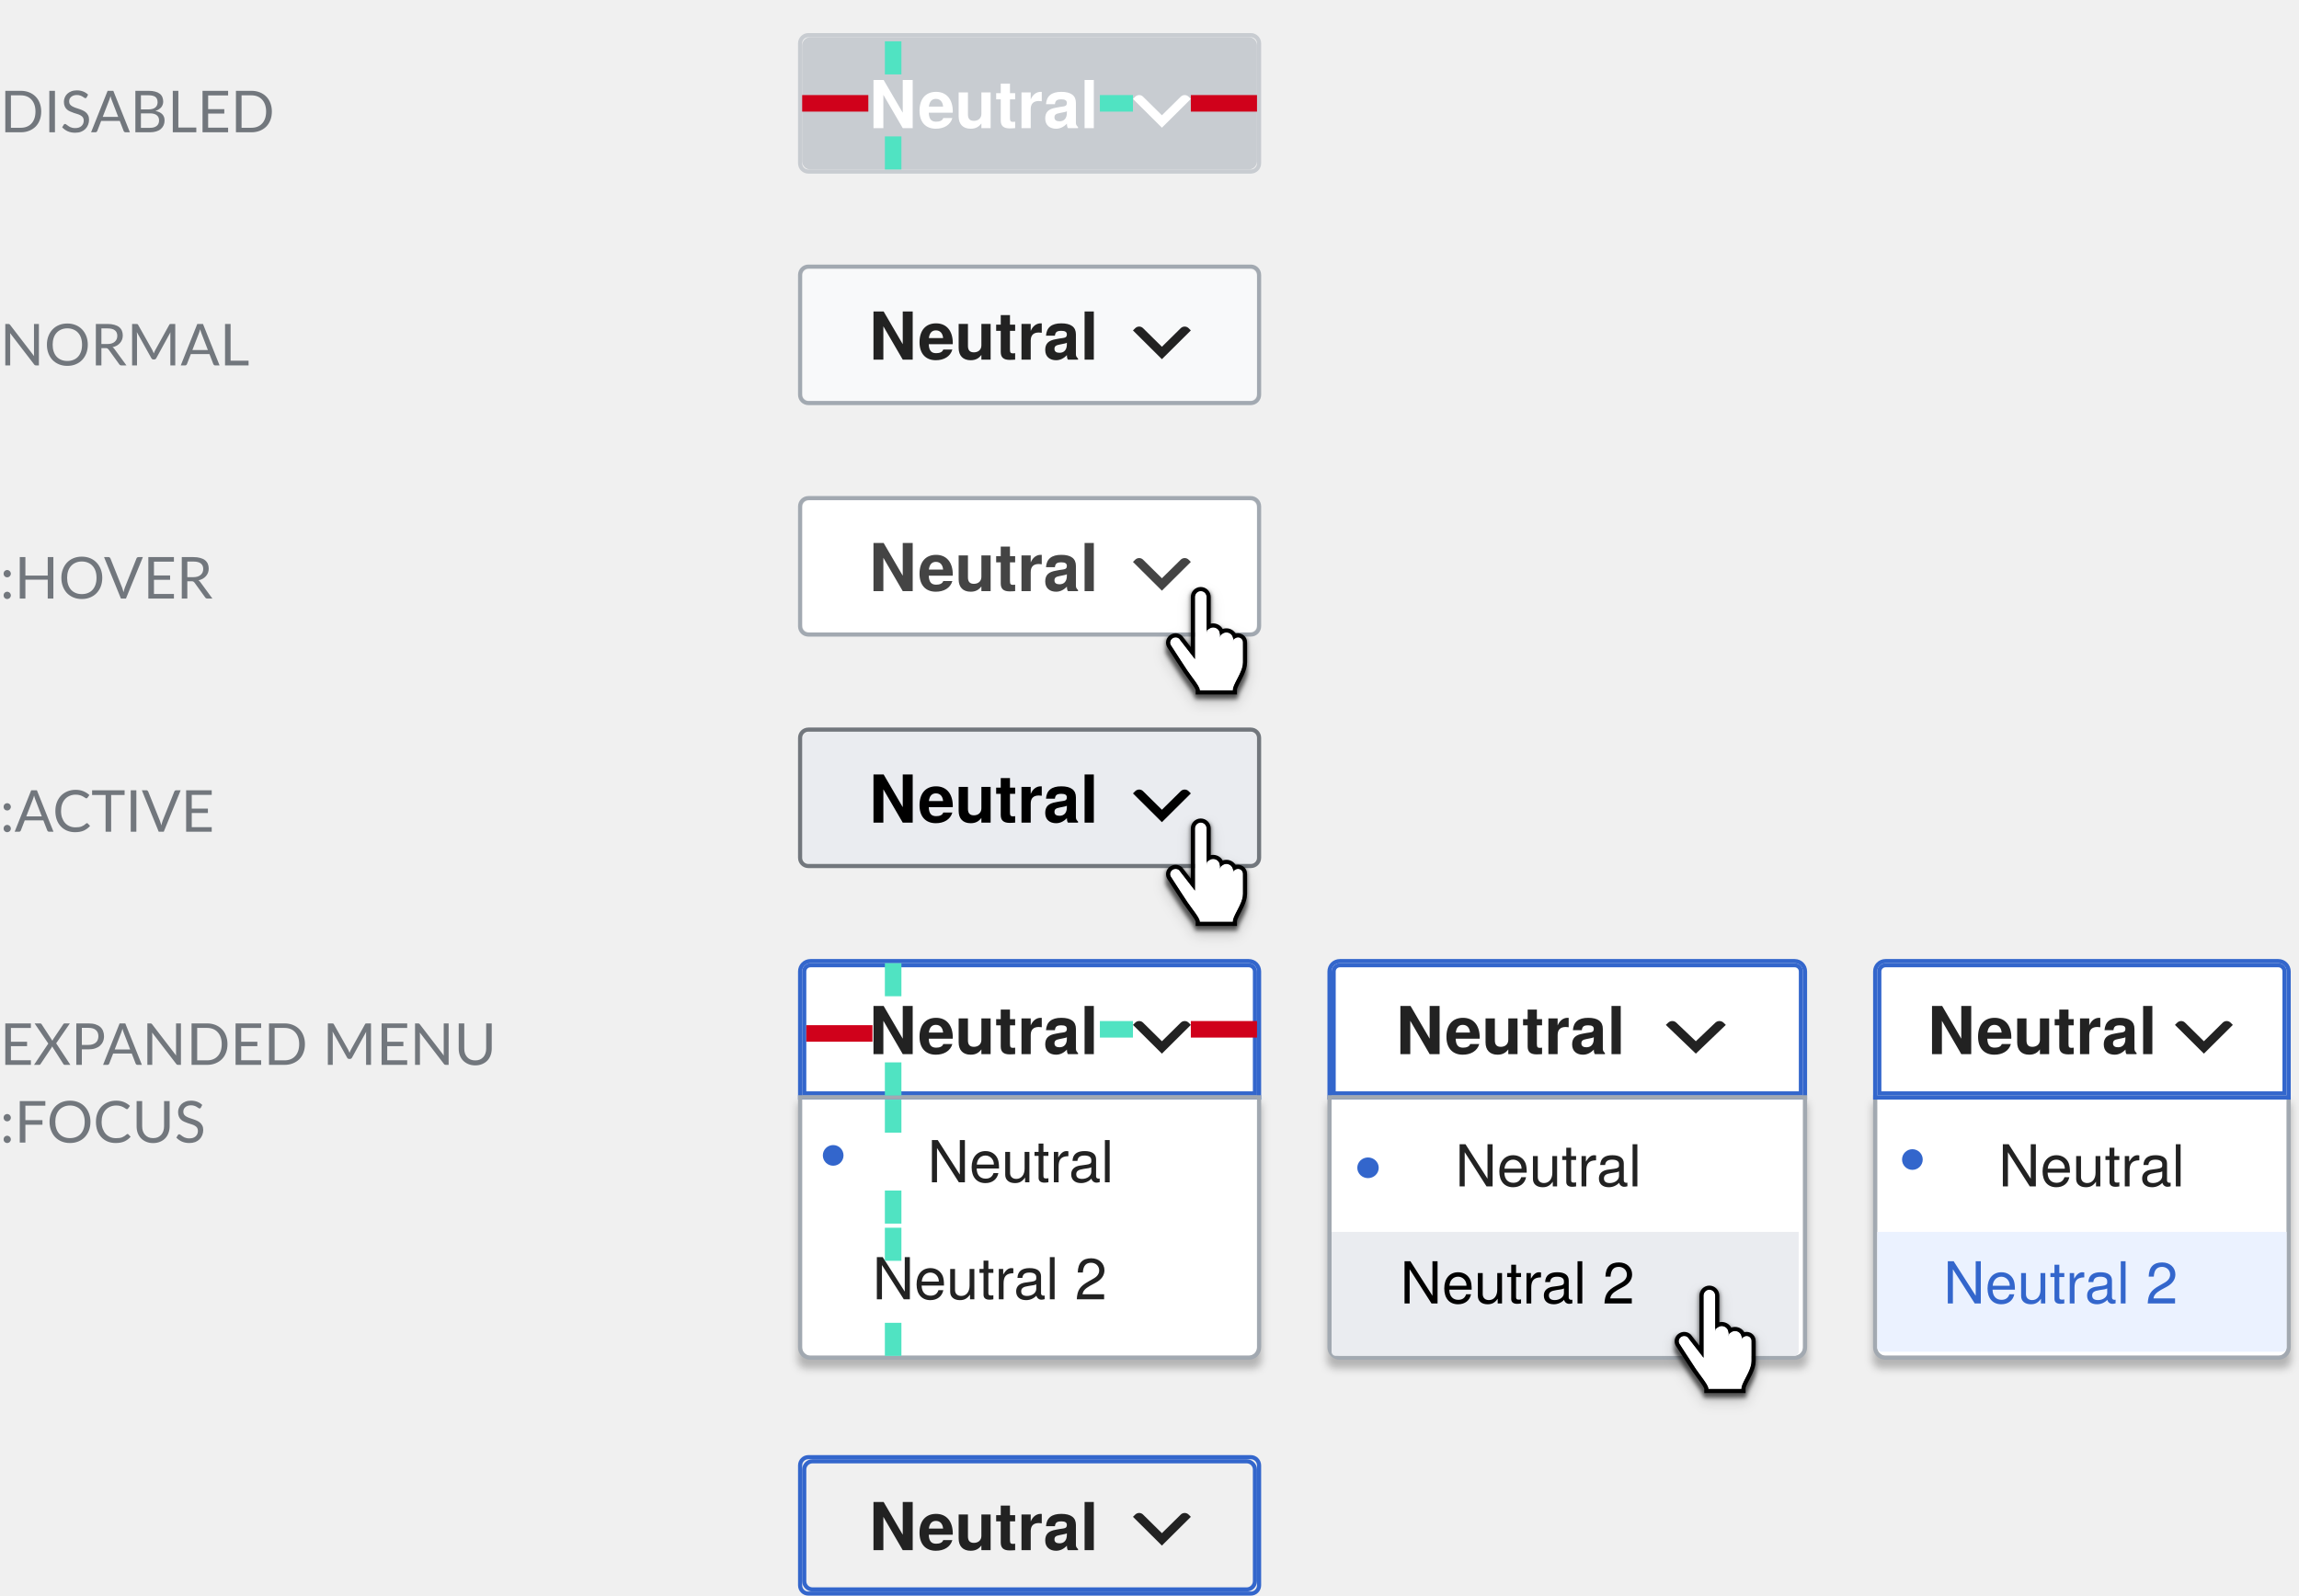
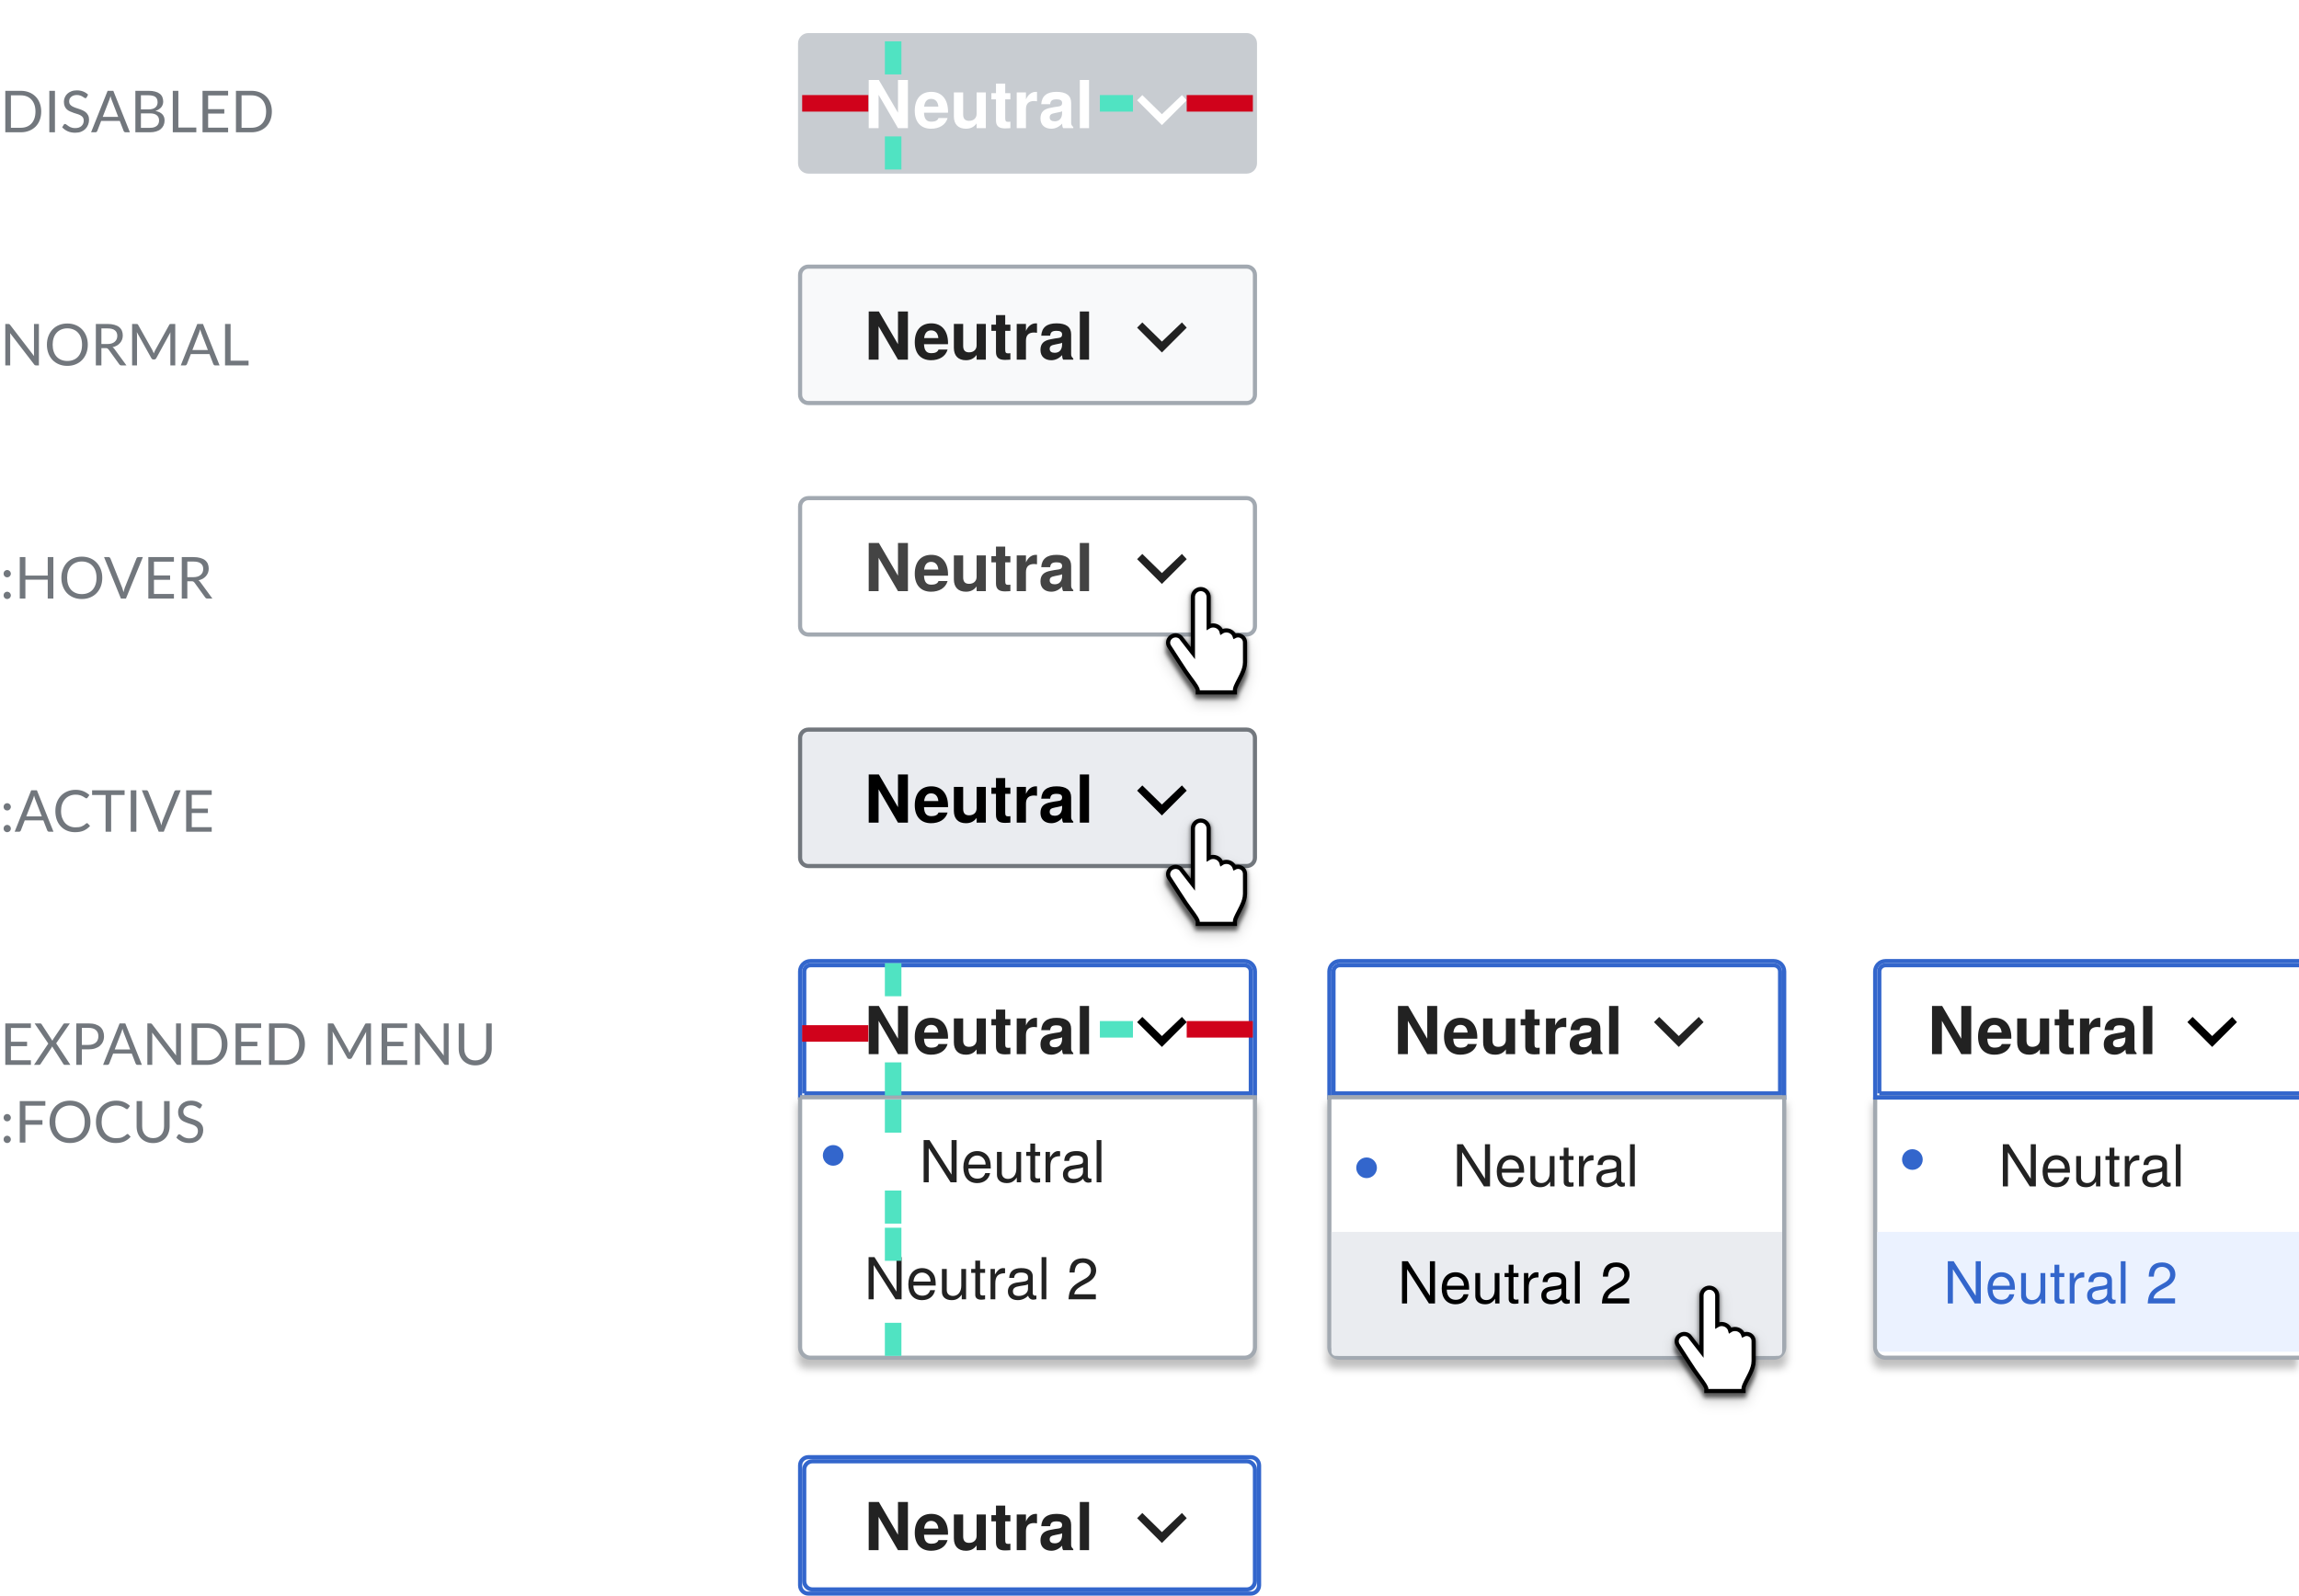
<svg xmlns="http://www.w3.org/2000/svg" xmlns:xlink="http://www.w3.org/1999/xlink" width="556" height="386" viewBox="0 0 556 386">
  <defs>
-     <rect id="a" width="110" height="32" x="194" y="112" rx="2" />
-     <rect id="b" width="110" height="32" x="194" y="168" rx="2" />
-     <path id="d" d="M17.595 12.379a1.19 1.19 0 0 0-1.197-1.183 1.19 1.19 0 0 0-1.196 1.179v-.826c0-.857-.719-1.551-1.606-1.551-.886 0-1.592.694-1.592 1.55V10.35c0-.856-.728-1.55-1.611-1.55s-1.586.694-1.586 1.55V1.425C8.807.638 8.168 0 7.397 0c-.772 0-1.398.638-1.398 1.425v15.038l-3.603-4.659c-.346-.586-1.126-.779-1.742-.431-.617.348-.836 1.105-.49 1.691 0 0 2.817 4.369 3.967 6.093C5.281 20.882 7.17 23.01 7.17 24h7.989c0-1.672 2.443-4.283 2.443-6.798v-3.24l-.006-1.583z" />
-     <filter id="c" width="185.2%" height="162.5%" x="-42.6%" y="-18.8%" filterUnits="objectBoundingBox">
+     <path id="dropdown-b" d="M17.595 12.379a1.19 1.19 0 0 0-1.197-1.183 1.19 1.19 0 0 0-1.196 1.179v-.826c0-.857-.719-1.551-1.606-1.551-.886 0-1.592.694-1.592 1.55V10.35c0-.856-.728-1.55-1.611-1.55s-1.586.694-1.586 1.55V1.425C8.807.638 8.168 0 7.397 0c-.772 0-1.398.638-1.398 1.425v15.038l-3.603-4.659c-.346-.586-1.126-.779-1.742-.431-.617.348-.836 1.105-.49 1.691 0 0 2.817 4.369 3.967 6.093C5.281 20.882 7.17 23.01 7.17 24h7.989c0-1.672 2.443-4.283 2.443-6.798v-3.24l-.006-1.583z" />
+     <filter id="dropdown-a" width="185.2%" height="162.5%" x="-42.6%" y="-18.8%" filterUnits="objectBoundingBox">
      <feMorphology in="SourceAlpha" operator="dilate" radius="1" result="shadowSpreadOuter1" />
      <feOffset dy="1" in="shadowSpreadOuter1" result="shadowOffsetOuter1" />
      <feGaussianBlur in="shadowOffsetOuter1" result="shadowBlurOuter1" stdDeviation=".5" />
      <feComposite in="shadowBlurOuter1" in2="SourceAlpha" operator="out" result="shadowBlurOuter1" />
      <feColorMatrix in="shadowBlurOuter1" result="shadowMatrixOuter1" values="0 0 0 0 0 0 0 0 0 0 0 0 0 0 0 0 0 0 0.583 0" />
      <feMorphology in="SourceAlpha" operator="dilate" radius="1" result="shadowSpreadOuter2" />
      <feOffset dy="2" in="shadowSpreadOuter2" result="shadowOffsetOuter2" />
      <feGaussianBlur in="shadowOffsetOuter2" result="shadowBlurOuter2" stdDeviation="1.5" />
      <feComposite in="shadowBlurOuter2" in2="SourceAlpha" operator="out" result="shadowBlurOuter2" />
      <feColorMatrix in="shadowBlurOuter2" result="shadowMatrixOuter2" values="0 0 0 0 0 0 0 0 0 0 0 0 0 0 0 0 0 0 0.179 0" />
      <feMerge>
        <feMergeNode in="shadowMatrixOuter1" />
        <feMergeNode in="shadowMatrixOuter2" />
      </feMerge>
    </filter>
-     <path id="f" d="M17.595 12.379a1.19 1.19 0 0 0-1.197-1.183 1.19 1.19 0 0 0-1.196 1.179v-.826c0-.857-.719-1.551-1.606-1.551-.886 0-1.592.694-1.592 1.55V10.35c0-.856-.728-1.55-1.611-1.55s-1.586.694-1.586 1.55V1.425C8.807.638 8.168 0 7.397 0c-.772 0-1.398.638-1.398 1.425v15.038l-3.603-4.659c-.346-.586-1.126-.779-1.742-.431-.617.348-.836 1.105-.49 1.691 0 0 2.817 4.369 3.967 6.093C5.281 20.882 7.17 23.01 7.17 24h7.989c0-1.672 2.443-4.283 2.443-6.798v-3.24l-.006-1.583z" />
-     <filter id="e" width="185.2%" height="162.5%" x="-42.6%" y="-18.8%" filterUnits="objectBoundingBox">
+     <path id="dropdown-d" d="M17.595 12.379a1.19 1.19 0 0 0-1.197-1.183 1.19 1.19 0 0 0-1.196 1.179v-.826c0-.857-.719-1.551-1.606-1.551-.886 0-1.592.694-1.592 1.55V10.35c0-.856-.728-1.55-1.611-1.55s-1.586.694-1.586 1.55V1.425C8.807.638 8.168 0 7.397 0c-.772 0-1.398.638-1.398 1.425v15.038l-3.603-4.659c-.346-.586-1.126-.779-1.742-.431-.617.348-.836 1.105-.49 1.691 0 0 2.817 4.369 3.967 6.093C5.281 20.882 7.17 23.01 7.17 24h7.989c0-1.672 2.443-4.283 2.443-6.798v-3.24l-.006-1.583z" />
+     <filter id="dropdown-c" width="185.2%" height="162.5%" x="-42.6%" y="-18.8%" filterUnits="objectBoundingBox">
      <feMorphology in="SourceAlpha" operator="dilate" radius="1" result="shadowSpreadOuter1" />
      <feOffset dy="1" in="shadowSpreadOuter1" result="shadowOffsetOuter1" />
      <feGaussianBlur in="shadowOffsetOuter1" result="shadowBlurOuter1" stdDeviation=".5" />
      <feComposite in="shadowBlurOuter1" in2="SourceAlpha" operator="out" result="shadowBlurOuter1" />
      <feColorMatrix in="shadowBlurOuter1" result="shadowMatrixOuter1" values="0 0 0 0 0 0 0 0 0 0 0 0 0 0 0 0 0 0 0.583 0" />
      <feMorphology in="SourceAlpha" operator="dilate" radius="1" result="shadowSpreadOuter2" />
      <feOffset dy="2" in="shadowSpreadOuter2" result="shadowOffsetOuter2" />
      <feGaussianBlur in="shadowOffsetOuter2" result="shadowBlurOuter2" stdDeviation="1.5" />
      <feComposite in="shadowBlurOuter2" in2="SourceAlpha" operator="out" result="shadowBlurOuter2" />
      <feColorMatrix in="shadowBlurOuter2" result="shadowMatrixOuter2" values="0 0 0 0 0 0 0 0 0 0 0 0 0 0 0 0 0 0 0.179 0" />
      <feMerge>
        <feMergeNode in="shadowMatrixOuter1" />
        <feMergeNode in="shadowMatrixOuter2" />
      </feMerge>
    </filter>
-     <path id="g" d="M196.003 224c-1.106 0-2.003.89-2.003 2.002V256h110v-29.998a1.995 1.995 0 0 0-2.003-2.002H196.003z" />
-     <path id="i" d="M194 256.943v60.008c0 1.1.885 1.992 2.003 1.992h105.994c1.106 0 2.003-.9 2.003-1.992v-60.008H194z" />
-     <filter id="h" width="109.1%" height="116.1%" x="-4.5%" y="-4.8%" filterUnits="objectBoundingBox">
+     <path id="dropdown-f" d="M194 256.943v60.008c0 1.1.893 1.992 2.009 1.992H300.99c1.11 0 2.009-.9 2.009-1.992v-60.008H194z" />
+     <filter id="dropdown-e" width="109.2%" height="116.1%" x="-4.6%" y="-4.8%" filterUnits="objectBoundingBox">
      <feMorphology in="SourceAlpha" operator="dilate" radius="1" result="shadowSpreadOuter1" />
      <feOffset dy="2" in="shadowSpreadOuter1" result="shadowOffsetOuter1" />
      <feGaussianBlur in="shadowOffsetOuter1" result="shadowBlurOuter1" stdDeviation="1" />
      <feComposite in="shadowBlurOuter1" in2="SourceAlpha" operator="out" result="shadowBlurOuter1" />
      <feColorMatrix in="shadowBlurOuter1" values="0 0 0 0 0 0 0 0 0 0 0 0 0 0 0 0 0 0 0.25 0" />
    </filter>
-     <rect id="j" width="110" height="32" x="194" y="56" rx="2" />
-     <rect id="k" width="110" height="32" x="194" rx="2" />
-     <path id="m" d="M454 256.943v60.008c0 1.1.886 1.992 2 1.992h95c1.105 0 2-.9 2-1.992v-60.008h-99z" />
-     <filter id="l" width="110.1%" height="116.1%" x="-5.1%" y="-4.8%" filterUnits="objectBoundingBox">
+     <path id="dropdown-h" d="M454 256.943v60.008c0 1.1.893 1.992 2.009 1.992H560.99c1.11 0 2.009-.9 2.009-1.992v-60.008H454z" />
+     <filter id="dropdown-g" width="109.2%" height="116.1%" x="-4.6%" y="-4.8%" filterUnits="objectBoundingBox">
      <feMorphology in="SourceAlpha" operator="dilate" radius="1" result="shadowSpreadOuter1" />
      <feOffset dy="2" in="shadowSpreadOuter1" result="shadowOffsetOuter1" />
      <feGaussianBlur in="shadowOffsetOuter1" result="shadowBlurOuter1" stdDeviation="1" />
      <feComposite in="shadowBlurOuter1" in2="SourceAlpha" operator="out" result="shadowBlurOuter1" />
      <feColorMatrix in="shadowBlurOuter1" values="0 0 0 0 0 0 0 0 0 0 0 0 0 0 0 0 0 0 0.25 0" />
    </filter>
-     <path id="n" d="M456 224c-1.105 0-2 .89-2 2.002V256h99v-29.998a1.995 1.995 0 0 0-2-2.002h-95z" />
-     <path id="o" d="M3.04 0C1.932 0 1.035.89 1.035 2.002V32h114V2.002A2.005 2.005 0 0 0 113.034 0H3.039z" />
-     <path id="q" d="M1.036 32.943v60.008a2 2 0 0 0 2.003 1.992h109.995c1.106 0 2.002-.9 2.002-1.992V32.943h-114z" />
-     <filter id="p" width="108.8%" height="116.1%" x="-4.4%" y="-4.8%" filterUnits="objectBoundingBox">
+     <path id="dropdown-j" d="M0 32.943v60.008c0 1.1.893 1.992 2.009 1.992H106.99c1.11 0 2.009-.9 2.009-1.992V32.943H0z" />
+     <filter id="dropdown-i" width="109.2%" height="116.1%" x="-4.6%" y="-4.8%" filterUnits="objectBoundingBox">
      <feMorphology in="SourceAlpha" operator="dilate" radius="1" result="shadowSpreadOuter1" />
      <feOffset dy="2" in="shadowSpreadOuter1" result="shadowOffsetOuter1" />
      <feGaussianBlur in="shadowOffsetOuter1" result="shadowBlurOuter1" stdDeviation="1" />
      <feComposite in="shadowBlurOuter1" in2="SourceAlpha" operator="out" result="shadowBlurOuter1" />
      <feColorMatrix in="shadowBlurOuter1" values="0 0 0 0 0 0 0 0 0 0 0 0 0 0 0 0 0 0 0.25 0" />
    </filter>
-     <path id="s" d="M17.595 12.379a1.19 1.19 0 0 0-1.197-1.183 1.19 1.19 0 0 0-1.196 1.179v-.826c0-.857-.719-1.551-1.606-1.551-.886 0-1.592.694-1.592 1.55V10.35c0-.856-.728-1.55-1.611-1.55s-1.586.694-1.586 1.55V1.425C8.807.638 8.168 0 7.397 0c-.772 0-1.398.638-1.398 1.425v15.038l-3.603-4.659c-.346-.586-1.126-.779-1.742-.431-.617.348-.836 1.105-.49 1.691 0 0 2.817 4.369 3.967 6.093C5.281 20.882 7.17 23.01 7.17 24h7.989c0-1.672 2.443-4.283 2.443-6.798v-3.24l-.006-1.583z" />
-     <filter id="r" width="185.2%" height="162.5%" x="-42.6%" y="-18.8%" filterUnits="objectBoundingBox">
+     <path id="dropdown-l" d="M17.595 12.379a1.19 1.19 0 0 0-1.197-1.183 1.19 1.19 0 0 0-1.196 1.179v-.826c0-.857-.719-1.551-1.606-1.551-.886 0-1.592.694-1.592 1.55V10.35c0-.856-.728-1.55-1.611-1.55s-1.586.694-1.586 1.55V1.425C8.807.638 8.168 0 7.397 0c-.772 0-1.398.638-1.398 1.425v15.038l-3.603-4.659c-.346-.586-1.126-.779-1.742-.431-.617.348-.836 1.105-.49 1.691 0 0 2.817 4.369 3.967 6.093C5.281 20.882 7.17 23.01 7.17 24h7.989c0-1.672 2.443-4.283 2.443-6.798v-3.24l-.006-1.583z" />
+     <filter id="dropdown-k" width="185.2%" height="162.5%" x="-42.6%" y="-18.8%" filterUnits="objectBoundingBox">
      <feMorphology in="SourceAlpha" operator="dilate" radius="1" result="shadowSpreadOuter1" />
      <feOffset dy="1" in="shadowSpreadOuter1" result="shadowOffsetOuter1" />
      <feGaussianBlur in="shadowOffsetOuter1" result="shadowBlurOuter1" stdDeviation=".5" />
      <feComposite in="shadowBlurOuter1" in2="SourceAlpha" operator="out" result="shadowBlurOuter1" />
      <feColorMatrix in="shadowBlurOuter1" result="shadowMatrixOuter1" values="0 0 0 0 0 0 0 0 0 0 0 0 0 0 0 0 0 0 0.583 0" />
      <feMorphology in="SourceAlpha" operator="dilate" radius="1" result="shadowSpreadOuter2" />
      <feOffset dy="2" in="shadowSpreadOuter2" result="shadowOffsetOuter2" />
      <feGaussianBlur in="shadowOffsetOuter2" result="shadowBlurOuter2" stdDeviation="1.5" />
      <feComposite in="shadowBlurOuter2" in2="SourceAlpha" operator="out" result="shadowBlurOuter2" />
      <feColorMatrix in="shadowBlurOuter2" result="shadowMatrixOuter2" values="0 0 0 0 0 0 0 0 0 0 0 0 0 0 0 0 0 0 0.179 0" />
      <feMerge>
        <feMergeNode in="shadowMatrixOuter1" />
        <feMergeNode in="shadowMatrixOuter2" />
      </feMerge>
    </filter>
  </defs>
-   <g fill="none" fill-rule="evenodd" transform="translate(0 9)">
-     <use fill="#FFF" xlink:href="#a" />
-     <rect width="111" height="33" x="193.5" y="111.5" stroke="#A2A9B1" rx="2" />
-     <use fill="#EAECF0" xlink:href="#b" />
-     <rect width="111" height="33" x="193.5" y="167.5" stroke="#72777D" rx="2" />
-     <g transform="translate(283 190)">
-       <use fill="#000" filter="url(#c)" xlink:href="#d" />
-       <use fill="#FFF" xlink:href="#d" />
-       <path stroke="#000" d="M18.095 12.378a1.69 1.69 0 0 0-1.697-1.682 1.7 1.7 0 0 0-.805.201 2.102 2.102 0 0 0-1.997-1.4c-.429 0-.827.126-1.159.342-.235-.887-1.067-1.54-2.044-1.54-.398 0-.77.11-1.086.298V1.425c0-1.06-.86-1.925-1.91-1.925-1.05 0-1.898.864-1.898 1.925V15L2.79 11.5c-.451-.773-1.533-1.041-2.383-.562-.856.484-1.165 1.55-.675 2.381l.199.309a1248.604 1248.604 0 0 0 2.036 3.143 341.137 341.137 0 0 0 1.747 2.665c.264.396.545.785 1.021 1.429l.08.106c1.38 1.861 1.853 2.609 1.853 3.03v.5h8.989V24c0-.556.155-.907 1.165-2.853.7-1.347 1.057-2.216 1.212-3.158a4.86 4.86 0 0 0 .066-.787v-3.24l-.006-1.584z" />
+   <g fill="none" fill-rule="evenodd">
+     <path fill="#FFF" d="M-7998-255H6722v3264H-7998z" />
+     <g transform="translate(0 9)">
+       <rect width="110" height="33" x="193.5" y="111.5" fill="#FFF" stroke="#A2A9B1" rx="2" />
+       <rect width="110" height="33" x="193.5" y="167.5" fill="#EAECF0" stroke="#72777D" rx="2" />
+       <g transform="translate(283 190)">
+         <use fill="#000" filter="url(#dropdown-a)" xlink:href="#dropdown-b" />
+         <path fill="#FFF" stroke="#000" d="M18.095 12.378l.006 1.585v3.239c0 .257-.022.519-.066.787-.155.942-.512 1.811-1.212 3.158-1.01 1.946-1.165 2.297-1.165 2.853v.5h-8.99V24c0-.421-.472-1.169-1.853-3.03l-.079-.106a34.473 34.473 0 0 1-1.02-1.43c-.39-.583-.991-1.5-1.748-2.664l-.027-.043a1115.225 1115.225 0 0 1-2.009-3.1l-.199-.309c-.49-.83-.181-1.897.675-2.38.85-.48 1.932-.212 2.383.56L5.5 15V1.425C5.499.365 6.346-.5 7.396-.5c1.052 0 1.91.865 1.91 1.925v7.172c.317-.189.689-.298 1.087-.298.977 0 1.809.653 2.044 1.54.332-.216.73-.341 1.16-.341.926 0 1.716.584 1.996 1.399a1.7 1.7 0 0 1 .805-.201 1.69 1.69 0 0 1 1.697 1.682z" />
+       </g>
+       <g transform="translate(283 134)">
+         <use fill="#000" filter="url(#dropdown-c)" xlink:href="#dropdown-d" />
+         <path fill="#FFF" stroke="#000" d="M18.095 12.378l.006 1.585v3.239c0 .257-.022.519-.066.787-.155.942-.512 1.811-1.212 3.158-1.01 1.946-1.165 2.297-1.165 2.853v.5h-8.99V24c0-.421-.472-1.169-1.853-3.03l-.079-.106a34.473 34.473 0 0 1-1.02-1.43c-.39-.583-.991-1.5-1.748-2.664l-.027-.043a1115.225 1115.225 0 0 1-2.009-3.1l-.199-.309c-.49-.83-.181-1.897.675-2.38.85-.48 1.932-.212 2.383.56L5.5 15V1.425C5.499.365 6.346-.5 7.396-.5c1.052 0 1.91.865 1.91 1.925v7.172c.317-.189.689-.298 1.087-.298.977 0 1.809.653 2.044 1.54.332-.216.73-.341 1.16-.341.926 0 1.716.584 1.996 1.399a1.7 1.7 0 0 1 .805-.201 1.69 1.69 0 0 1 1.697 1.682z" />
+       </g>
+       <g stroke="#36C">
+         <path fill="#FFF" stroke-linejoin="square" d="M194.5 255.5h108v-29.498c0-.832-.671-1.502-1.509-1.502H196.01a1.5 1.5 0 0 0-1.509 1.502V255.5z" />
+         <path d="M196.009 223.5H300.99a2.501 2.501 0 0 1 2.509 2.502V256.5h-110v-30.498a2.5 2.5 0 0 1 2.509-2.502z" />
+       </g>
+       <use fill="#000" filter="url(#dropdown-e)" xlink:href="#dropdown-f" />
+       <path fill="#FFF" stroke="#A2A9B1" d="M193.5 256.443h110v60.508a2.506 2.506 0 0 1-2.509 2.492H196.01a2.497 2.497 0 0 1-2.509-2.492v-60.508z" />
+       <rect width="110" height="33" x="193.5" y="55.5" fill="#F8F9FA" stroke="#A2A9B1" rx="2" />
+       <text fill="#222" font-family="HelveticaNeue-Bold, Helvetica Neue" font-size="16" font-weight="bold">
+         <tspan x="209" y="78">Neutral</tspan>
+       </text>
+       <text fill="#444" font-family="HelveticaNeue-Bold, Helvetica Neue" font-size="16" font-weight="bold">
+         <tspan x="209" y="134">Neutral</tspan>
+       </text>
+       <text fill="#000" font-family="HelveticaNeue-Bold, Helvetica Neue" font-size="16" font-weight="bold">
+         <tspan x="209" y="190">Neutral</tspan>
+       </text>
+       <text fill="#222" font-family="HelveticaNeue-Bold, Helvetica Neue" font-size="16" font-weight="bold">
+         <tspan x="209" y="246">Neutral</tspan>
+       </text>
+       <path fill="#222" d="M287 70.264L285.842 69 281 73.632 276.264 69 275 70.264l6 6 6-6M287 126.264L285.842 125 281 129.632 276.264 125 275 126.264l6 6 6-6" />
+       <g stroke="#36C">
+         <rect width="111" height="33" x="193.5" y="343.5" rx="2" />
+         <rect width="109" height="31" x="194.5" y="344.5" stroke-linejoin="square" rx="2" />
+       </g>
+       <text fill="#222" font-family="HelveticaNeue-Bold, Helvetica Neue" font-size="16" font-weight="bold">
+         <tspan x="209" y="366">Neutral</tspan>
+       </text>
+       <path fill="#222" d="M287 358.264L285.842 357 281 361.632 276.264 357 275 358.264l6 6 6-6" />
+       <rect width="110" height="33" x="193.5" y="-.5" fill="#C8CCD1" stroke="#C8CCD1" rx="2" />
+       <text fill="#FFF" font-family="HelveticaNeue-Bold, Helvetica Neue" font-size="16" font-weight="bold">
+         <tspan x="209" y="22">Neutral</tspan>
+       </text>
+       <path fill="#FFF" d="M287 15.264L285.842 14 281 18.632 276.264 14 275 15.264l6 6 6-6" />
+       <path fill="#000" d="M287 182.264L285.842 181 281 185.632 276.264 181 275 182.264l6 6 6-6M287 238.264L285.842 237 281 241.632 276.264 237 275 238.264l6 6 6-6" />
+       <path stroke="#D0021B" stroke-linecap="square" d="M287.5 238.5h15m-15 1h15m-15 1h15m-15 1h15" />
+       <path stroke="#50E3C2" stroke-linecap="square" d="M215.5 8.5v-7m-1 7v-7m3 7v-7m-1 7v-7M216.5 224.5v7m1-7v7m-3-7v7m1-7v7M215.5 31.5v-7m-1 7v-7m3 7v-7m-1 7v-7" />
+       <path stroke="#D0021B" stroke-linecap="square" d="M194.5 14.5h15m-15 1h15m-15 1h15m-15 1h15M287.5 14.5h15m-15 1h15m-15 1h15m-15 1h15" />
+       <path stroke="#50E3C2" stroke-linecap="square" d="M266.5 15.5h7m-7-1h7m-7 3h7m-7-1h7" />
+       <path stroke="#D0021B" stroke-linecap="square" d="M194.5 239.5h15m-15 1h15m-15 1h15m-15 1h15" />
+       <path stroke="#50E3C2" stroke-linecap="square" d="M266.5 239.5h7m-7-1h7m-7 3h7m-7-1h7" />
+       <text fill="#222" font-family="HelveticaNeue, Helvetica Neue" font-size="14">
+         <tspan x="222.314" y="277">Neutral</tspan>
+         <tspan x="209" y="305.314">Neutral 2</tspan>
+       </text>
+       <use fill="#000" filter="url(#dropdown-g)" xlink:href="#dropdown-h" />
+       <path fill="#FFF" stroke="#A2A9B1" d="M453.5 256.443h110v60.508a2.506 2.506 0 0 1-2.509 2.492H456.01a2.497 2.497 0 0 1-2.509-2.492v-60.508z" />
+       <path fill="#EBF2FF" d="M454 289h109v28.002c0 .551-.44.998-1.01.998H455.01a1.01 1.01 0 0 1-1.01-.998V289z" />
+       <g stroke="#36C">
+         <path fill="#FFF" stroke-linejoin="square" d="M454.5 255.5h108v-29.498c0-.832-.671-1.502-1.509-1.502H456.01a1.5 1.5 0 0 0-1.509 1.502V255.5z" />
+         <path d="M456.009 223.5H560.99a2.501 2.501 0 0 1 2.509 2.502V256.5h-110v-30.498a2.5 2.5 0 0 1 2.509-2.502z" />
+       </g>
+       <text fill="#222" font-family="HelveticaNeue-Bold, Helvetica Neue" font-size="16" font-weight="bold">
+         <tspan x="466.152" y="246">Neutral</tspan>
+       </text>
+       <path fill="#000" d="M541 238.264L539.842 237 535 241.632 530.264 237 529 238.264l6 6 6-6" />
+       <text font-family="HelveticaNeue, Helvetica Neue" font-size="14">
+         <tspan x="483.314" y="278" fill="#222">Neutral</tspan>
+         <tspan x="470" y="306.314" fill="#36C">Neutral 2</tspan>
+       </text>
+       <path stroke="#50E3C2" stroke-linecap="square" d="M216.5 248.5v7m1-7v7m-3-7v7m1-7v7M216.5 279.5v7m1-7v7m-3-7v7m1-7v7M216.5 257.5v7m1-7v7m-3-7v7m1-7v7M216.5 288.5v7m1-7v7m-3-7v7m1-7v7M216.5 311.5v7m1-7v7m-3-7v7m1-7v7" />
+       <circle cx="201.5" cy="270.5" r="2.5" fill="#36C" />
+       <g transform="translate(322 224)">
+         <g stroke="#36C">
+           <path fill="#FFF" stroke-linejoin="square" d="M.5 31.5h108V2.002c0-.832-.671-1.502-1.509-1.502H2.01A1.5 1.5 0 0 0 .5 2.002V31.5z" />
+           <path d="M2.009-.5H106.99a2.501 2.501 0 0 1 2.509 2.502V32.5H-.5V2.002A2.5 2.5 0 0 1 2.009-.5z" />
+         </g>
+         <use fill="#000" filter="url(#dropdown-i)" xlink:href="#dropdown-j" />
+         <path fill="#FFF" stroke="#A2A9B1" d="M-.5 32.443h110v60.508a2.506 2.506 0 0 1-2.509 2.492H2.01A2.497 2.497 0 0 1-.5 92.951V32.443z" />
+         <path fill="#EAECF0" d="M0 65h109v29.002c0 .551-.44.998-1.01.998H1.01C.451 95 0 94.553 0 94.002V65z" />
+         <text fill="#222" font-family="HelveticaNeue-Bold, Helvetica Neue" font-size="16" font-weight="bold">
+           <tspan x="15" y="22">Neutral</tspan>
+         </text>
+         <path fill="#222" d="M90 14.264L88.842 13 84 17.632 79.264 13 78 14.264l6 6 6-6" />
+         <text font-family="HelveticaNeue, Helvetica Neue" font-size="14">
+           <tspan x="29.314" y="54" fill="#222">Neutral</tspan>
+           <tspan x="16" y="82.314" fill="#000">Neutral 2</tspan>
+         </text>
+         <circle cx="8.5" cy="49.5" r="2.5" fill="#36C" />
+       </g>
+       <g transform="translate(406 303)">
+         <use fill="#000" filter="url(#dropdown-k)" xlink:href="#dropdown-l" />
+         <path fill="#FFF" stroke="#000" d="M18.095 12.378l.006 1.585v3.239c0 .257-.022.519-.066.787-.155.942-.512 1.811-1.212 3.158-1.01 1.946-1.165 2.297-1.165 2.853v.5h-8.99V24c0-.421-.472-1.169-1.853-3.03l-.079-.106a34.473 34.473 0 0 1-1.02-1.43c-.39-.583-.991-1.5-1.748-2.664l-.027-.043a1115.225 1115.225 0 0 1-2.009-3.1l-.199-.309c-.49-.83-.181-1.897.675-2.38.85-.48 1.932-.212 2.383.56L5.5 15V1.425C5.499.365 6.346-.5 7.396-.5c1.052 0 1.91.865 1.91 1.925v7.172c.317-.189.689-.298 1.087-.298.977 0 1.809.653 2.044 1.54.332-.216.73-.341 1.16-.341.926 0 1.716.584 1.996 1.399a1.7 1.7 0 0 1 .805-.201 1.69 1.69 0 0 1 1.697 1.682z" />
+       </g>
+       <circle cx="462.5" cy="271.5" r="2.5" fill="#36C" />
+       <text fill="#72777D" font-family="Lato-Regular, Lato" font-size="14">
+         <tspan x="0" y="23"> DISABLED</tspan>
+         <tspan x="0" y="79.4"> NORMAL</tspan>
+         <tspan x="0" y="135.8">:HOVER</tspan>
+         <tspan x="0" y="192.2">:ACTIVE</tspan>
+         <tspan x="0" y="248.6"> EXPANDED MENU</tspan>
+         <tspan x="0" y="267.4">:FOCUS</tspan>
+       </text>
    </g>
-     <g transform="translate(283 134)">
-       <use fill="#000" filter="url(#e)" xlink:href="#f" />
-       <use fill="#FFF" xlink:href="#f" />
-       <path stroke="#000" d="M18.095 12.378a1.69 1.69 0 0 0-1.697-1.682 1.7 1.7 0 0 0-.805.201 2.102 2.102 0 0 0-1.997-1.4c-.429 0-.827.126-1.159.342-.235-.887-1.067-1.54-2.044-1.54-.398 0-.77.11-1.086.298V1.425c0-1.06-.86-1.925-1.91-1.925-1.05 0-1.898.864-1.898 1.925V15L2.79 11.5c-.451-.773-1.533-1.041-2.383-.562-.856.484-1.165 1.55-.675 2.381l.199.309a1248.604 1248.604 0 0 0 2.036 3.143 341.137 341.137 0 0 0 1.747 2.665c.264.396.545.785 1.021 1.429l.08.106c1.38 1.861 1.853 2.609 1.853 3.03v.5h8.989V24c0-.556.155-.907 1.165-2.853.7-1.347 1.057-2.216 1.212-3.158a4.86 4.86 0 0 0 .066-.787v-3.24l-.006-1.584z" />
-     </g>
-     <use fill="#FFF" xlink:href="#g" />
-     <path stroke="#36C" d="M303.5 255.5h-109v-29.498c0-.834.67-1.502 1.503-1.502h105.994c.837 0 1.503.668 1.503 1.502V255.5z" />
-     <path stroke="#36C" d="M196.003 223.5a2.498 2.498 0 0 0-2.503 2.502V256.5h111v-30.498a2.495 2.495 0 0 0-2.503-2.502H196.003z" />
-     <use fill="#000" filter="url(#h)" xlink:href="#i" />
-     <use fill="#FFF" xlink:href="#i" />
-     <path stroke="#A2A9B1" d="M193.5 256.943v60.008a2.49 2.49 0 0 0 2.503 2.492h105.994a2.503 2.503 0 0 0 2.503-2.492v-60.508h-111v.5z" />
-     <use fill="#F8F9FA" xlink:href="#j" />
-     <rect width="111" height="33" x="193.5" y="55.5" stroke="#A2A9B1" rx="2" />
-     <text fill="#222" font-family="HelveticaNeue-Bold, Helvetica Neue" font-size="16" font-weight="bold">
-       <tspan x="210.152" y="78">Neutral</tspan>
-     </text>
-     <text fill="#444" font-family="HelveticaNeue-Bold, Helvetica Neue" font-size="16" font-weight="bold">
-       <tspan x="210.152" y="134">Neutral</tspan>
-     </text>
-     <text fill="#000" font-family="HelveticaNeue-Bold, Helvetica Neue" font-size="16" font-weight="bold">
-       <tspan x="210.152" y="190">Neutral</tspan>
-     </text>
-     <text fill="#222" font-family="HelveticaNeue-Bold, Helvetica Neue" font-size="16" font-weight="bold">
-       <tspan x="210.152" y="246">Neutral</tspan>
-     </text>
-     <path fill="#222" d="M288 70.934l-.54-.544a1.36 1.36 0 0 0-1.905 0L281 74.885l-4.564-4.504c-.526-.52-1.372-.502-1.897.018l-.539.535 7 6.956v-.011.01l7-6.955" />
-     <path fill="#444" d="M288 126.934l-.54-.544a1.36 1.36 0 0 0-1.905 0L281 130.885l-4.564-4.504c-.526-.52-1.372-.502-1.897.018l-.539.535 7 6.956v-.011.01l7-6.955" />
-     <g stroke="#36C">
-       <rect width="111" height="33" x="193.5" y="343.5" rx="2" />
-       <rect width="109" height="31" x="194.5" y="344.5" rx="2" />
-     </g>
-     <text fill="#222" font-family="HelveticaNeue-Bold, Helvetica Neue" font-size="16" font-weight="bold">
-       <tspan x="210.152" y="366">Neutral</tspan>
-     </text>
-     <path fill="#222" d="M288 357.934l-.54-.544a1.36 1.36 0 0 0-1.905 0L281 361.885l-4.564-4.504c-.526-.52-1.372-.502-1.897.018l-.539.535 7 6.956v-.011.01l7-6.955" />
-     <use fill="#C8CCD1" xlink:href="#k" />
-     <rect width="111" height="33" x="193.5" y="-.5" stroke="#C8CCD1" rx="2" />
-     <text fill="#FFF" font-family="HelveticaNeue-Bold, Helvetica Neue" font-size="16" font-weight="bold">
-       <tspan x="210.152" y="22">Neutral</tspan>
-     </text>
-     <path fill="#FFF" d="M287.46 14.39a1.36 1.36 0 0 0-1.905 0L281 18.885l-4.564-4.504c-.526-.52-1.372-.502-1.897.018l-.539.535 7 6.956 7-6.956-.54-.544z" />
-     <path fill="#000" d="M288 182.934l-.54-.544a1.36 1.36 0 0 0-1.905 0L281 186.885l-4.564-4.504c-.526-.52-1.372-.502-1.897.018l-.539.535 7 6.956v-.011.01l7-6.955" />
-     <path fill="#222" d="M288 238.934l-.54-.544a1.36 1.36 0 0 0-1.905 0L281 242.885l-4.564-4.504c-.526-.52-1.372-.502-1.897.018l-.539.535 7 6.956v-.011.01l7-6.955" />
-     <path stroke="#50E3C2" stroke-linecap="square" d="M215.5 8.5v-7m-1 7v-7m3 7v-7m-1 7v-7m0 223v7m1-7v7m-3-7v7m1-7v7m0-200v-7m-1 7v-7m3 7v-7m-1 7v-7" />
-     <path stroke="#D0011B" stroke-linecap="square" d="M194.5 14.5h15m-15 1h15m-15 1h15m-15 1h15m79-3h15m-15 1h15m-15 1h15m-15 1h15" />
-     <path stroke="#50E3C2" stroke-linecap="square" d="M266.5 15.5h7m-7-1h7m-7 3h7m-7-1h7" />
-     <path stroke="#D0011B" stroke-linecap="square" d="M195.5 239.5h15m-15 1h15m-15 1h15m-15 1h15m78-4h15m-15 1h15m-15 1h15m-15 1h15" />
-     <path stroke="#50E3C2" stroke-linecap="square" d="M266.5 239.5h7m-7-1h7m-7 3h7m-7-1h7" />
-     <text fill="#222" font-family="HelveticaNeue, Helvetica Neue" font-size="14">
-       <tspan x="224.314" y="277">Neutral</tspan>
-       <tspan x="211" y="305.314">Neutral 2</tspan>
-     </text>
-     <use fill="#000" filter="url(#l)" xlink:href="#m" />
-     <use fill="#FFF" xlink:href="#m" />
-     <path stroke="#A2A9B1" d="M453.5 256.943v60.008a2.49 2.49 0 0 0 2.5 2.492h95a2.5 2.5 0 0 0 2.5-2.492v-60.508h-100v.5z" />
-     <path fill="#EBF2FF" d="M454 289h99v28.002a.994.994 0 0 1-.996.998h-97.008c-.55 0-.996-.456-.996-.998V289z" />
-     <use fill="#FFF" xlink:href="#n" />
-     <path stroke="#36C" d="M552.5 255.5h-98v-29.498c0-.834.669-1.502 1.5-1.502h95c.834 0 1.5.669 1.5 1.502V255.5z" />
-     <path stroke="#36C" d="M456 223.5a2.496 2.496 0 0 0-2.5 2.502V256.5h100v-30.498a2.495 2.495 0 0 0-2.5-2.502h-95z" />
-     <text fill="#222" font-family="HelveticaNeue-Bold, Helvetica Neue" font-size="16" font-weight="bold">
-       <tspan x="466.152" y="246">Neutral</tspan>
-     </text>
-     <path fill="#222" d="M540 238.934l-.54-.544a1.36 1.36 0 0 0-1.905 0L533 242.885l-4.564-4.504c-.526-.52-1.372-.502-1.897.018l-.539.535 7 6.956v-.011.01l7-6.955" />
-     <text font-family="HelveticaNeue, Helvetica Neue" font-size="14">
-       <tspan x="483.314" y="278" fill="#222">Neutral</tspan>
-       <tspan x="470" y="306.314" fill="#36C">Neutral 2</tspan>
-     </text>
-     <path stroke="#50E3C2" stroke-linecap="square" d="M216.5 248.5v7m1-7v7m-3-7v7m1-7v7m1 24v7m1-7v7m-3-7v7m1-7v7m1-29v7m1-7v7m-3-7v7m1-7v7m1 24v7m1-7v7m-3-7v7m1-7v7m1 16v7m1-7v7m-3-7v7m1-7v7" />
-     <ellipse cx="201.5" cy="270.5" fill="#36C" rx="2.5" ry="2.5" />
-     <g transform="translate(321 224)">
-       <use fill="#FFF" xlink:href="#o" />
-       <path stroke="#36C" d="M114.536 31.5h-113V2.002C1.536 1.168 2.206.5 3.04.5h109.995c.827 0 1.502.674 1.502 1.502V31.5z" />
-       <path stroke="#36C" d="M3.04-.5A2.498 2.498 0 0 0 .535 2.002V32.5h115V2.002A2.505 2.505 0 0 0 113.034-.5H3.039z" />
-       <use fill="#000" filter="url(#p)" xlink:href="#q" />
-       <use fill="#FFF" xlink:href="#q" />
-       <path stroke="#A2A9B1" d="M.536 32.943v60.008a2.5 2.5 0 0 0 2.503 2.492h109.995a2.503 2.503 0 0 0 2.502-2.492V32.443h-115v.5z" />
-       <path fill="#EAECF0" d="M1.036 65H114v29.002c0 .551-.455.998-.994.998H2.03a.996.996 0 0 1-.994-.998V65z" />
-       <text fill="#222" font-family="HelveticaNeue-Bold, Helvetica Neue" font-size="16" font-weight="bold">
-         <tspan x="16.582" y="22">Neutral</tspan>
-       </text>
-       <path fill="#222" d="M96.382 14.934l-.559-.544a1.445 1.445 0 0 0-1.975 0l-4.72 4.495-4.731-4.504c-.545-.52-1.421-.502-1.965.018l-.56.535 7.255 6.956v-.011.01l7.255-6.955" />
-       <text font-family="HelveticaNeue, Helvetica Neue" font-size="14">
-         <tspan x="30.932" y="54" fill="#222">Neutral</tspan>
-         <tspan x="17.618" y="82.314" fill="#000">Neutral 2</tspan>
-       </text>
-       <ellipse cx="9.845" cy="49.5" fill="#36C" rx="2.591" ry="2.5" />
-     </g>
-     <g transform="translate(406 303)">
-       <use fill="#000" filter="url(#r)" xlink:href="#s" />
-       <use fill="#FFF" xlink:href="#s" />
-       <path stroke="#000" d="M18.095 12.378a1.69 1.69 0 0 0-1.697-1.682 1.7 1.7 0 0 0-.805.201 2.102 2.102 0 0 0-1.997-1.4c-.429 0-.827.126-1.159.342-.235-.887-1.067-1.54-2.044-1.54-.398 0-.77.11-1.086.298V1.425c0-1.06-.86-1.925-1.91-1.925-1.05 0-1.898.864-1.898 1.925V15L2.79 11.5c-.451-.773-1.533-1.041-2.383-.562-.856.484-1.165 1.55-.675 2.381l.199.309a1248.604 1248.604 0 0 0 2.036 3.143 341.137 341.137 0 0 0 1.747 2.665c.264.396.545.785 1.021 1.429l.08.106c1.38 1.861 1.853 2.609 1.853 3.03v.5h8.989V24c0-.556.155-.907 1.165-2.853.7-1.347 1.057-2.216 1.212-3.158a4.86 4.86 0 0 0 .066-.787v-3.24l-.006-1.584z" />
-     </g>
-     <ellipse cx="462.5" cy="271.5" fill="#36C" rx="2.5" ry="2.5" />
-     <text fill="#72777D" font-family="Lato-Regular, Lato" font-size="14">
-       <tspan x="0" y="23">DISABLED</tspan>
-       <tspan x="0" y="79.4"> NORMAL</tspan>
-       <tspan x="0" y="135.8">:HOVER</tspan>
-       <tspan x="0" y="192.2">:ACTIVE</tspan>
-       <tspan x="0" y="248.6"> EXPANDED MENU</tspan>
-       <tspan x="0" y="267.4">:FOCUS</tspan>
-     </text>
  </g>
</svg>
